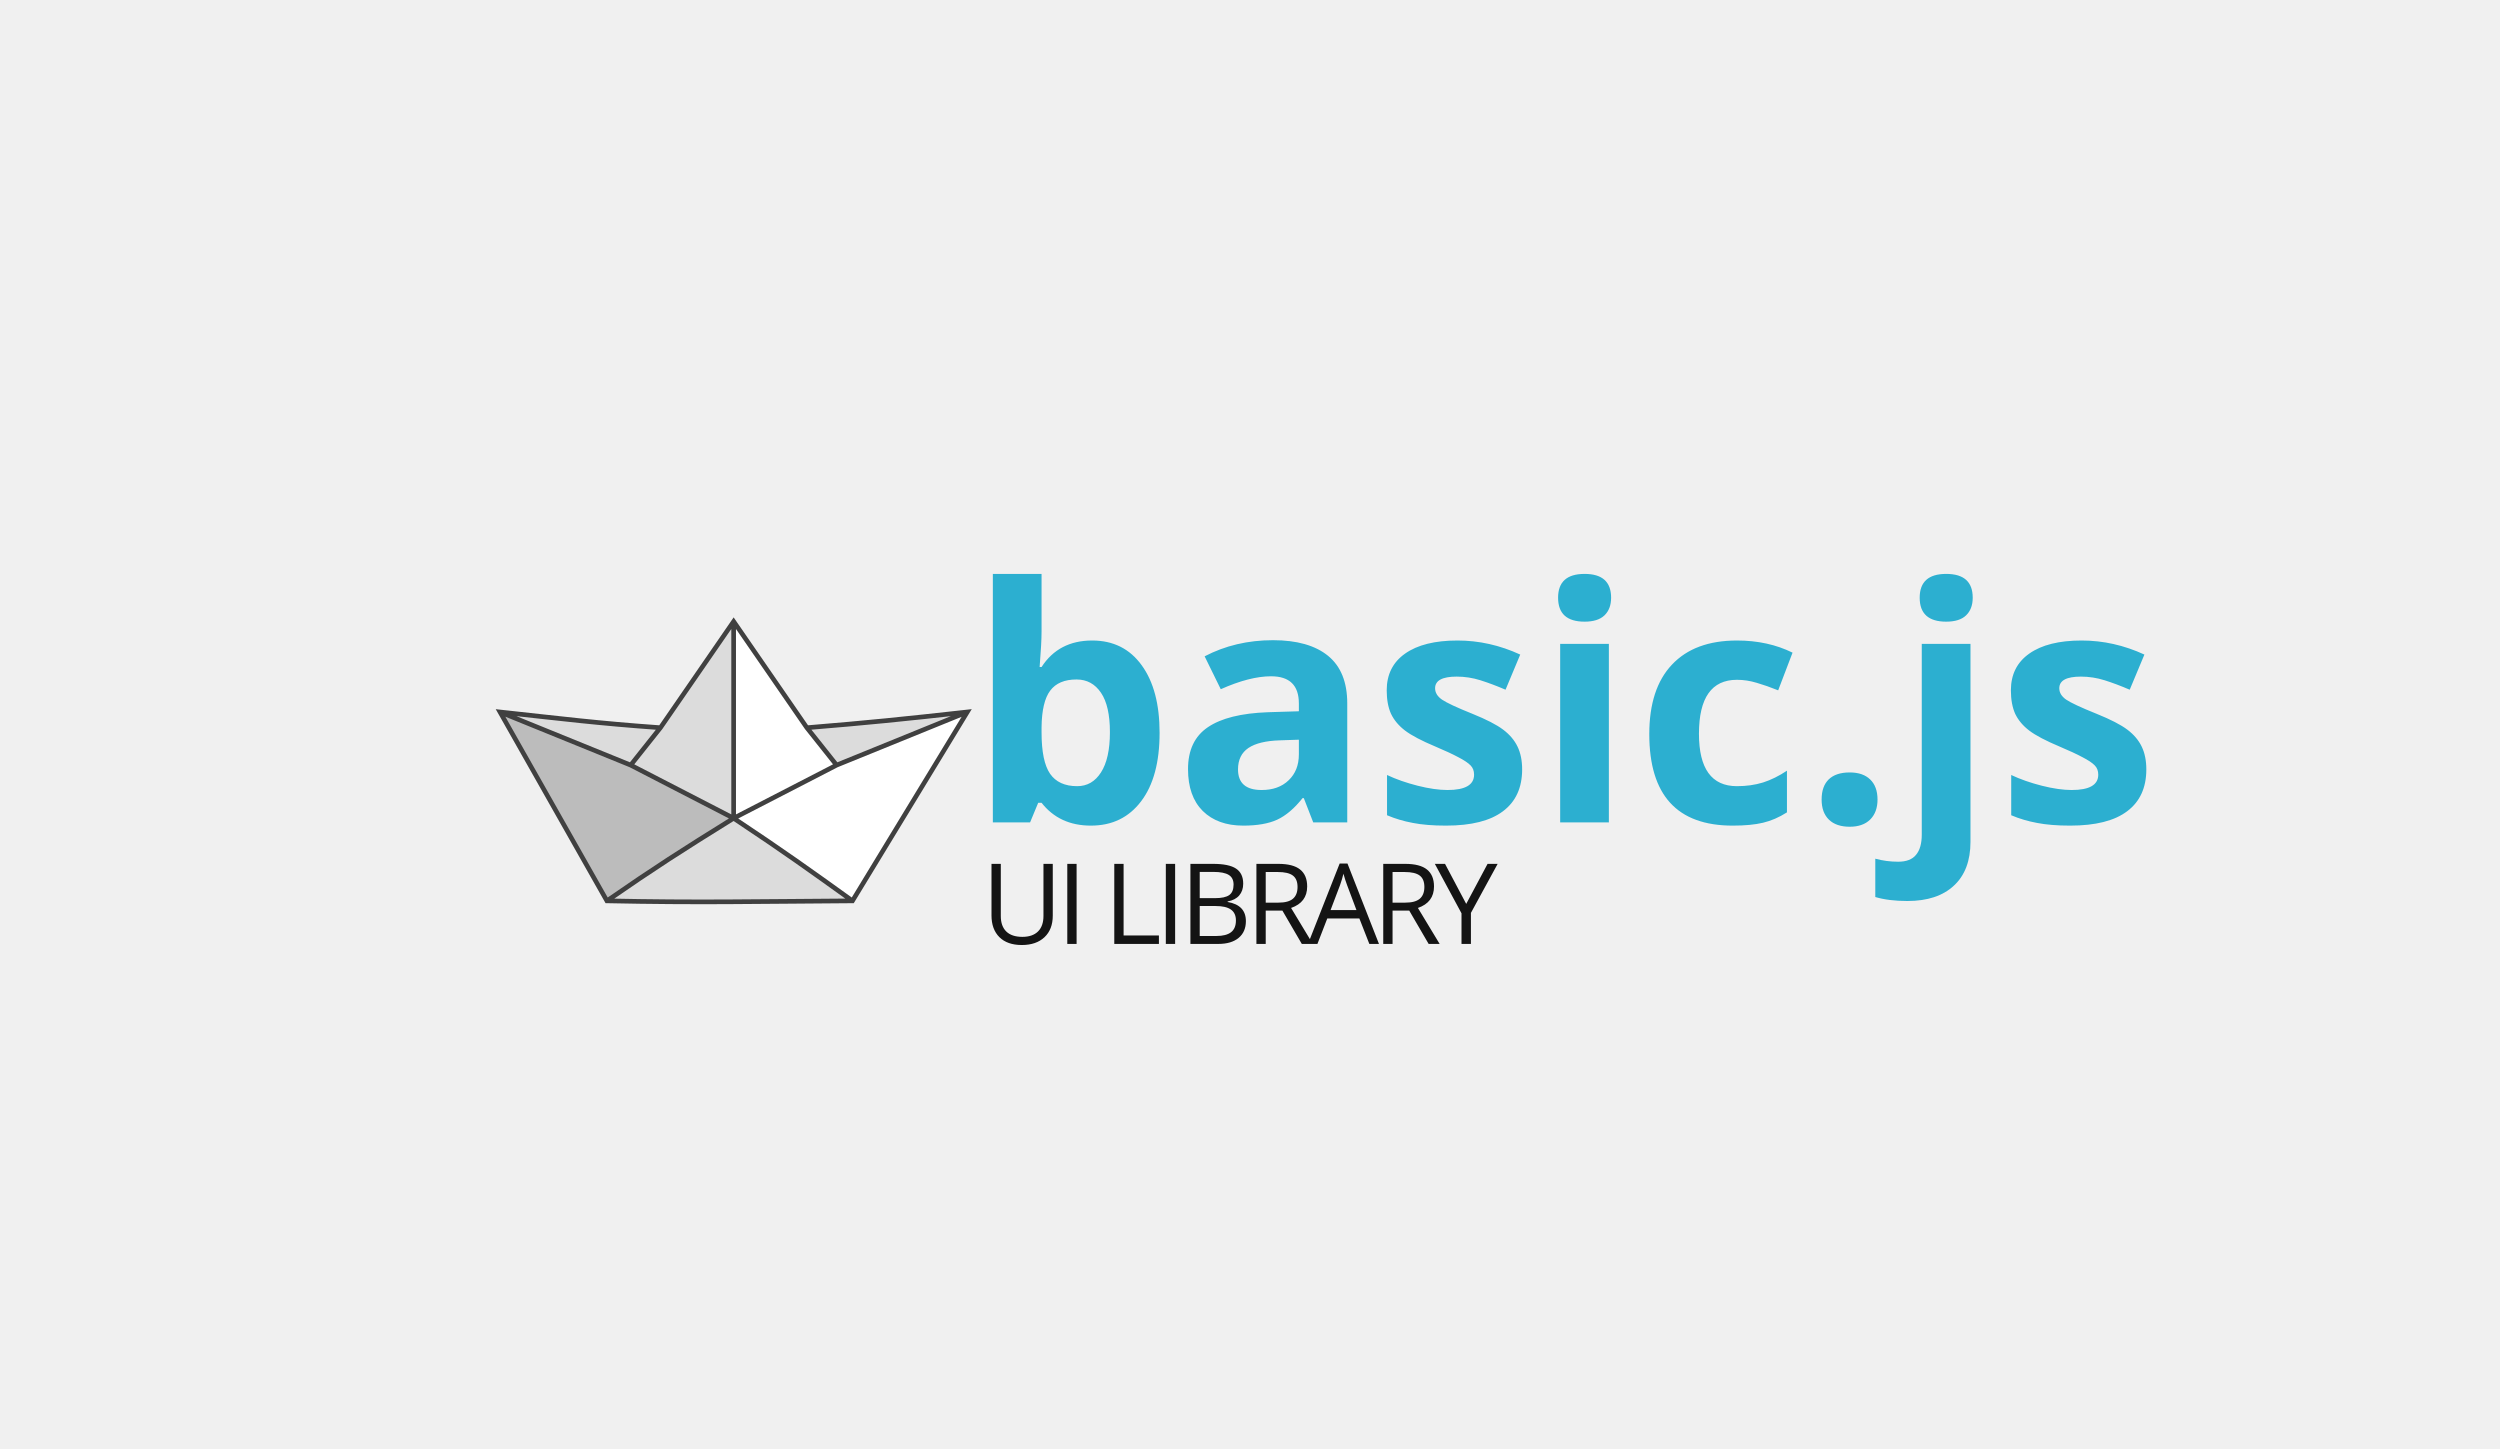
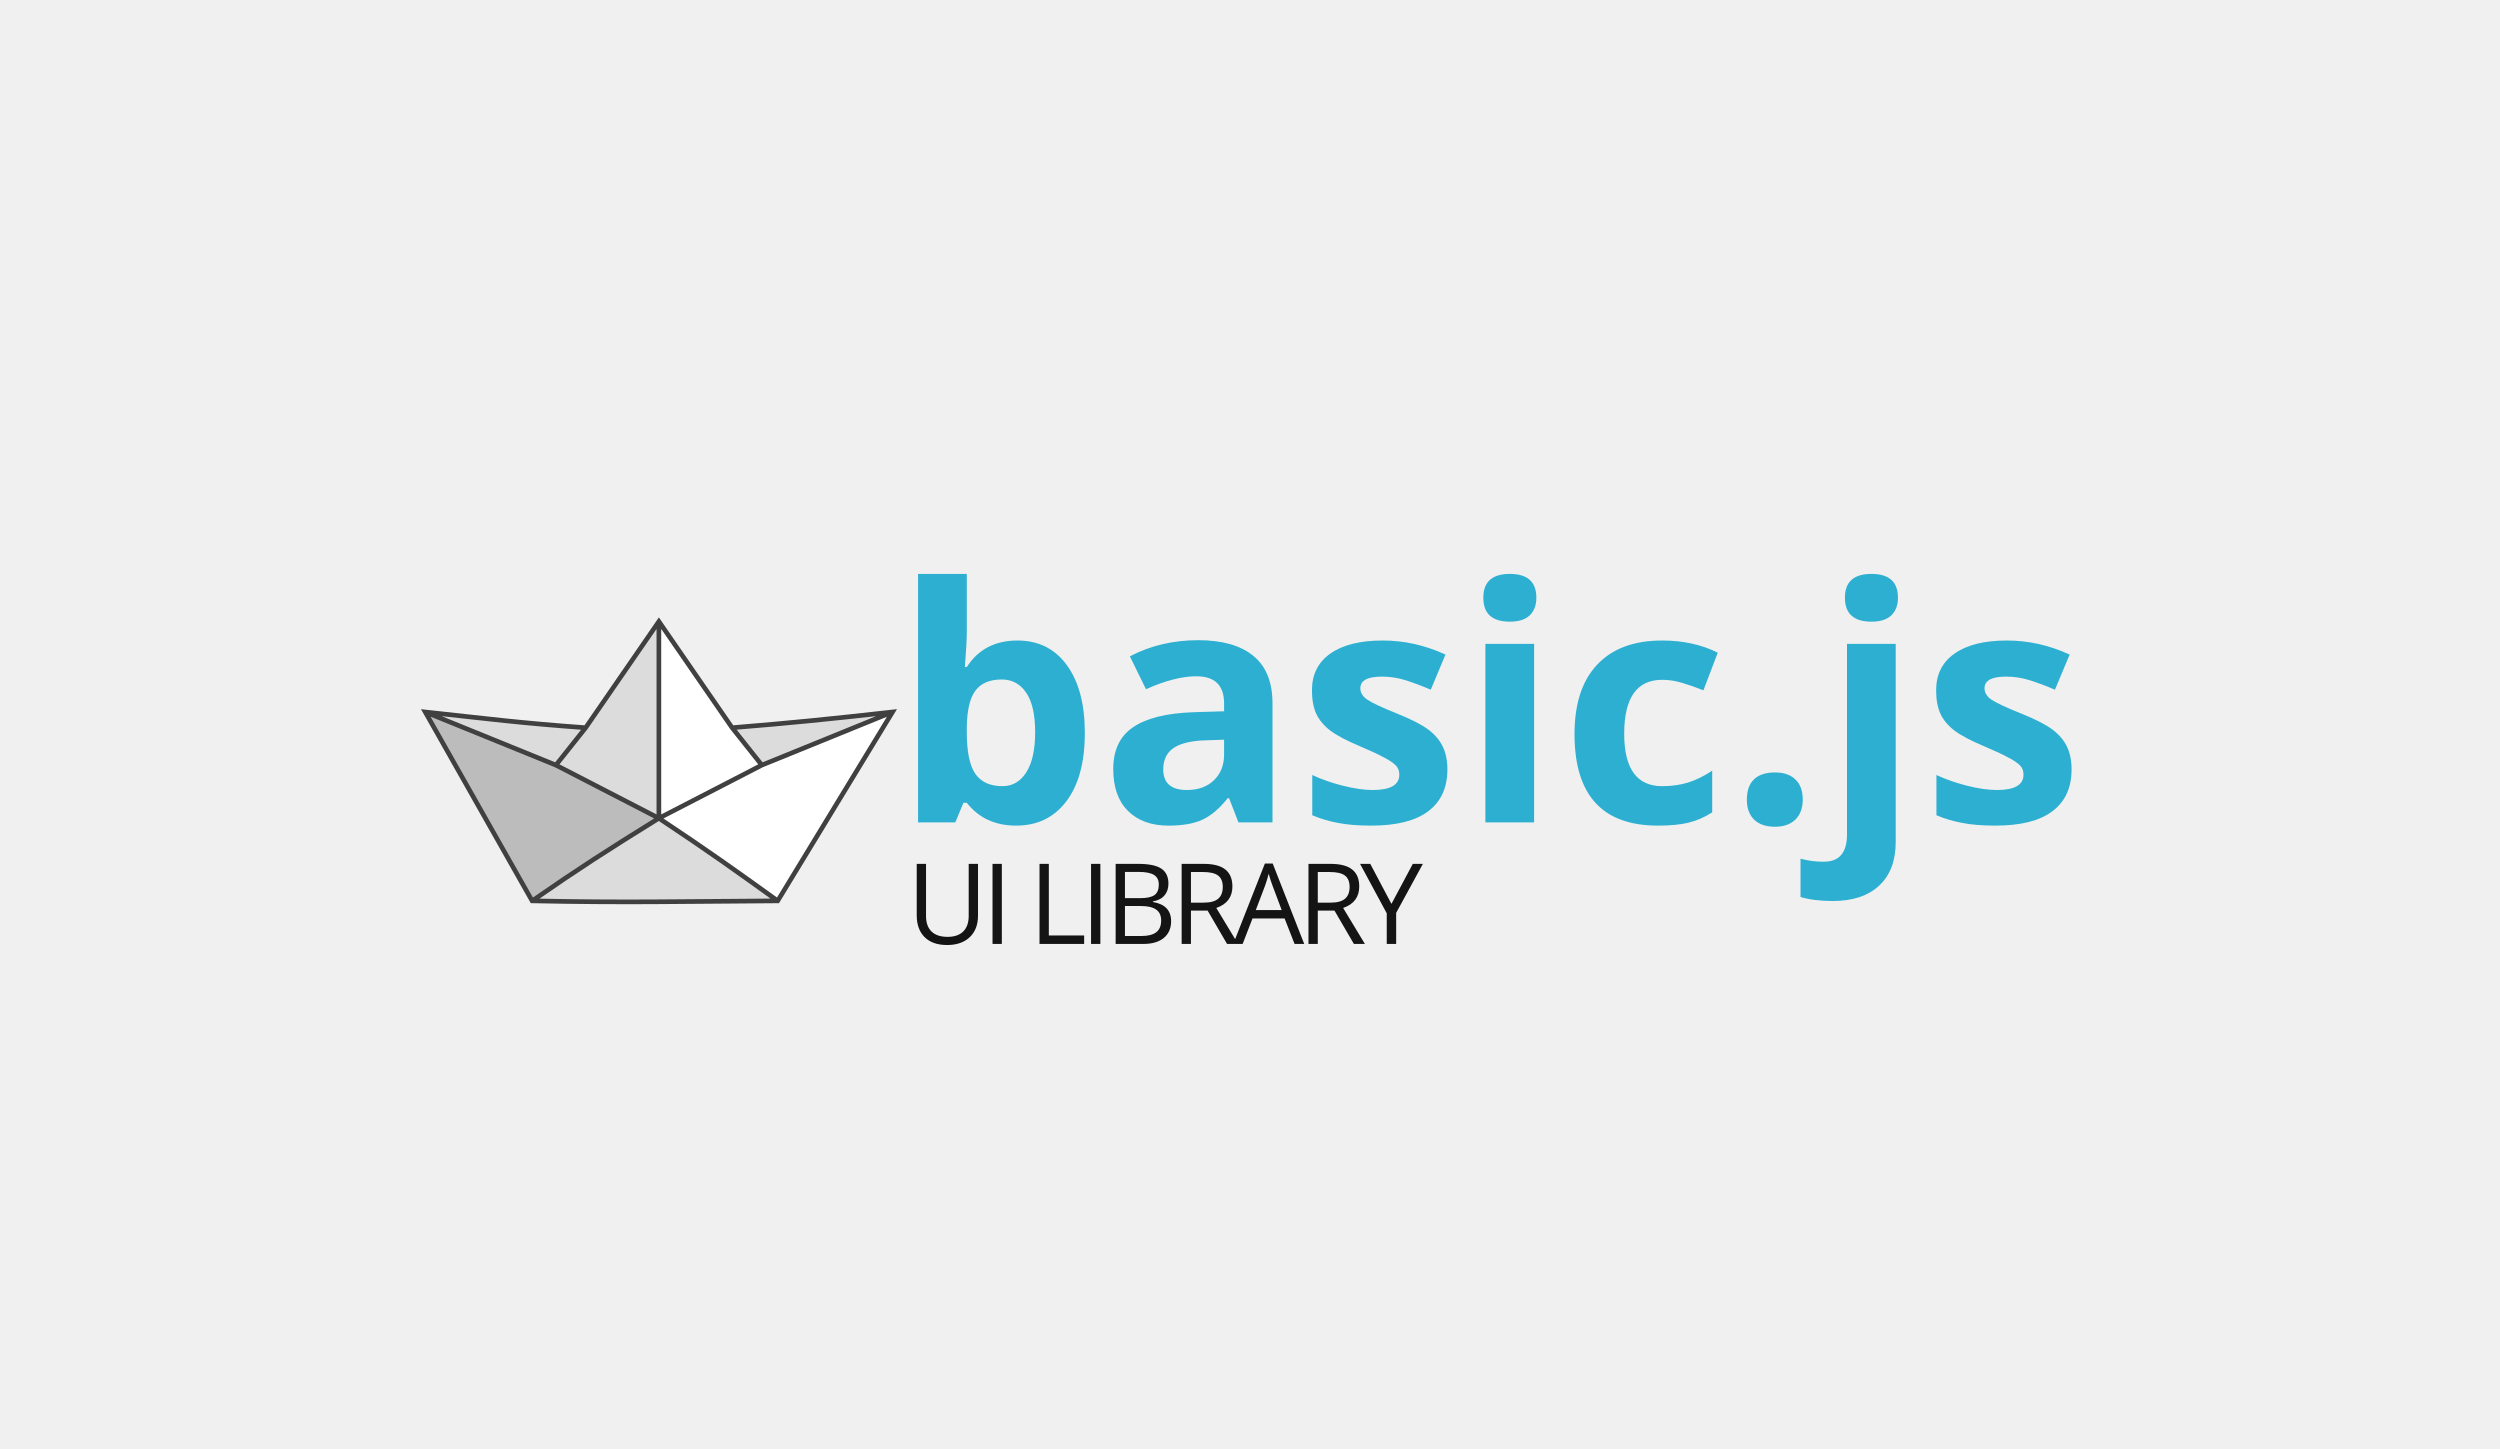
<svg xmlns="http://www.w3.org/2000/svg" width="535" height="310" viewBox="0 0 535 310" fill="none">
-   <path opacity="0.95" d="M233.729 137.069C238.24 137.069 241.772 138.835 244.324 142.367C246.876 145.876 248.152 150.696 248.152 156.825C248.152 163.137 246.831 168.025 244.188 171.488C241.567 174.952 237.99 176.684 233.455 176.684C228.966 176.684 225.446 175.054 222.894 171.796H222.176L220.433 176H212.469V122.816H222.894V135.189C222.894 136.762 222.757 139.28 222.483 142.743H222.894C225.332 138.961 228.943 137.069 233.729 137.069ZM230.379 145.409C227.804 145.409 225.924 146.207 224.739 147.802C223.554 149.374 222.939 151.983 222.894 155.629V156.757C222.894 160.858 223.497 163.798 224.705 165.575C225.936 167.353 227.872 168.241 230.516 168.241C232.658 168.241 234.355 167.261 235.608 165.302C236.884 163.319 237.522 160.448 237.522 156.688C237.522 152.929 236.884 150.115 235.608 148.246C234.332 146.355 232.589 145.409 230.379 145.409ZM281.033 176L279.017 170.805H278.743C276.989 173.015 275.177 174.553 273.309 175.419C271.463 176.262 269.048 176.684 266.062 176.684C262.394 176.684 259.5 175.635 257.381 173.539C255.285 171.443 254.236 168.458 254.236 164.584C254.236 160.528 255.649 157.543 258.475 155.629C261.323 153.692 265.607 152.621 271.326 152.416L277.957 152.211V150.536C277.957 146.662 275.975 144.726 272.01 144.726C268.956 144.726 265.368 145.648 261.243 147.494L257.791 140.453C262.189 138.152 267.065 137.001 272.42 137.001C277.547 137.001 281.478 138.118 284.212 140.351C286.946 142.584 288.313 145.979 288.313 150.536V176H281.033ZM277.957 158.295L273.924 158.432C270.893 158.523 268.637 159.07 267.156 160.072C265.675 161.075 264.935 162.602 264.935 164.652C264.935 167.592 266.621 169.062 269.993 169.062C272.409 169.062 274.334 168.367 275.77 166.977C277.228 165.587 277.957 163.741 277.957 161.439V158.295ZM325.74 164.652C325.74 168.572 324.373 171.557 321.639 173.607C318.927 175.658 314.86 176.684 309.437 176.684C306.657 176.684 304.287 176.49 302.327 176.103C300.368 175.738 298.533 175.191 296.824 174.462V165.849C298.761 166.76 300.937 167.523 303.353 168.139C305.791 168.754 307.933 169.062 309.778 169.062C313.561 169.062 315.452 167.968 315.452 165.78C315.452 164.96 315.201 164.299 314.7 163.798C314.199 163.274 313.333 162.693 312.103 162.055C310.872 161.394 309.231 160.631 307.181 159.765C304.241 158.534 302.076 157.395 300.687 156.347C299.319 155.299 298.317 154.102 297.679 152.758C297.063 151.391 296.756 149.716 296.756 147.733C296.756 144.338 298.066 141.718 300.687 139.872C303.33 138.004 307.067 137.069 311.897 137.069C316.5 137.069 320.978 138.072 325.33 140.077L322.186 147.597C320.271 146.776 318.483 146.104 316.819 145.58C315.156 145.056 313.458 144.794 311.727 144.794C308.65 144.794 307.112 145.626 307.112 147.289C307.112 148.223 307.602 149.032 308.582 149.716C309.585 150.399 311.761 151.413 315.11 152.758C318.095 153.965 320.283 155.093 321.673 156.142C323.063 157.19 324.088 158.397 324.749 159.765C325.41 161.132 325.74 162.761 325.74 164.652ZM333.431 127.909C333.431 124.514 335.322 122.816 339.104 122.816C342.887 122.816 344.778 124.514 344.778 127.909C344.778 129.527 344.3 130.792 343.343 131.703C342.409 132.592 340.996 133.036 339.104 133.036C335.322 133.036 333.431 131.327 333.431 127.909ZM344.3 176H333.875V137.787H344.3V176ZM370.789 176.684C358.895 176.684 352.947 170.155 352.947 157.099C352.947 150.604 354.565 145.648 357.801 142.23C361.036 138.79 365.674 137.069 371.712 137.069C376.132 137.069 380.097 137.935 383.606 139.667L380.53 147.733C378.89 147.073 377.363 146.537 375.95 146.127C374.537 145.694 373.125 145.478 371.712 145.478C366.289 145.478 363.577 149.328 363.577 157.03C363.577 164.504 366.289 168.241 371.712 168.241C373.717 168.241 375.574 167.979 377.283 167.455C378.992 166.908 380.701 166.065 382.41 164.926V173.847C380.724 174.918 379.015 175.658 377.283 176.068C375.574 176.479 373.41 176.684 370.789 176.684ZM389.827 171.112C389.827 169.198 390.34 167.751 391.365 166.771C392.391 165.792 393.883 165.302 395.843 165.302C397.734 165.302 399.192 165.803 400.218 166.806C401.266 167.808 401.79 169.244 401.79 171.112C401.79 172.912 401.266 174.337 400.218 175.385C399.17 176.41 397.711 176.923 395.843 176.923C393.929 176.923 392.448 176.422 391.399 175.419C390.351 174.394 389.827 172.958 389.827 171.112ZM408.182 192.816C405.516 192.816 403.226 192.532 401.312 191.962V183.759C402.907 184.192 404.536 184.408 406.199 184.408C407.954 184.408 409.23 183.918 410.027 182.938C410.848 181.959 411.258 180.512 411.258 178.598V137.787H421.683V180.136C421.683 184.192 420.509 187.313 418.162 189.501C415.815 191.711 412.488 192.816 408.182 192.816ZM410.813 127.909C410.813 124.514 412.705 122.816 416.487 122.816C420.27 122.816 422.161 124.514 422.161 127.909C422.161 129.527 421.683 130.792 420.726 131.703C419.791 132.592 418.379 133.036 416.487 133.036C412.705 133.036 410.813 131.327 410.813 127.909ZM459.314 164.652C459.314 168.572 457.947 171.557 455.213 173.607C452.501 175.658 448.434 176.684 443.011 176.684C440.231 176.684 437.861 176.49 435.901 176.103C433.942 175.738 432.107 175.191 430.398 174.462V165.849C432.335 166.76 434.511 167.523 436.927 168.139C439.365 168.754 441.507 169.062 443.353 169.062C447.135 169.062 449.026 167.968 449.026 165.78C449.026 164.96 448.776 164.299 448.274 163.798C447.773 163.274 446.907 162.693 445.677 162.055C444.446 161.394 442.806 160.631 440.755 159.765C437.815 158.534 435.651 157.395 434.261 156.347C432.894 155.299 431.891 154.102 431.253 152.758C430.638 151.391 430.33 149.716 430.33 147.733C430.33 144.338 431.64 141.718 434.261 139.872C436.904 138.004 440.641 137.069 445.472 137.069C450.075 137.069 454.552 138.072 458.904 140.077L455.76 147.597C453.846 146.776 452.057 146.104 450.394 145.58C448.73 145.056 447.033 144.794 445.301 144.794C442.225 144.794 440.687 145.626 440.687 147.289C440.687 148.223 441.176 149.032 442.156 149.716C443.159 150.399 445.335 151.413 448.685 152.758C451.67 153.965 453.857 155.093 455.247 156.142C456.637 157.19 457.662 158.397 458.323 159.765C458.984 161.132 459.314 162.761 459.314 164.652Z" fill="#23ACCF" />
-   <path d="M225.293 184.867V195.953C225.293 197.906 224.703 199.441 223.523 200.559C222.344 201.676 220.723 202.234 218.66 202.234C216.598 202.234 215 201.672 213.867 200.547C212.742 199.422 212.18 197.875 212.18 195.906V184.867H214.172V196.047C214.172 197.477 214.562 198.574 215.344 199.34C216.125 200.105 217.273 200.488 218.789 200.488C220.234 200.488 221.348 200.105 222.129 199.34C222.91 198.566 223.301 197.461 223.301 196.023V184.867H225.293ZM228.4 202V184.867H230.392V202H228.4ZM238.457 202V184.867H240.45V200.195H248.008V202H238.457ZM249.486 202V184.867H251.478V202H249.486ZM254.749 184.867H259.589C261.862 184.867 263.507 185.207 264.523 185.887C265.538 186.566 266.046 187.641 266.046 189.109C266.046 190.125 265.761 190.965 265.191 191.629C264.628 192.285 263.804 192.711 262.718 192.906V193.023C265.32 193.469 266.62 194.836 266.62 197.125C266.62 198.656 266.101 199.852 265.062 200.711C264.03 201.57 262.585 202 260.726 202H254.749V184.867ZM256.741 192.203H260.023C261.429 192.203 262.441 191.984 263.058 191.547C263.675 191.102 263.984 190.355 263.984 189.309C263.984 188.348 263.64 187.656 262.952 187.234C262.265 186.805 261.171 186.59 259.671 186.59H256.741V192.203ZM256.741 193.891V200.301H260.316C261.698 200.301 262.737 200.035 263.433 199.504C264.136 198.965 264.487 198.125 264.487 196.984C264.487 195.922 264.128 195.141 263.409 194.641C262.698 194.141 261.612 193.891 260.152 193.891H256.741ZM270.864 194.875V202H268.872V184.867H273.571C275.673 184.867 277.223 185.27 278.223 186.074C279.231 186.879 279.735 188.09 279.735 189.707C279.735 191.973 278.587 193.504 276.29 194.301L280.942 202H278.587L274.438 194.875H270.864ZM270.864 193.164H273.594C275.001 193.164 276.032 192.887 276.688 192.332C277.344 191.77 277.673 190.93 277.673 189.812C277.673 188.68 277.337 187.863 276.665 187.363C276.001 186.863 274.93 186.613 273.454 186.613H270.864V193.164ZM293.037 202L290.904 196.551H284.037L281.928 202H279.912L286.686 184.797H288.361L295.1 202H293.037ZM290.283 194.758L288.291 189.449C288.033 188.777 287.768 187.953 287.494 186.977C287.322 187.727 287.076 188.551 286.756 189.449L284.74 194.758H290.283ZM298.007 194.875V202H296.015V184.867H300.714C302.816 184.867 304.367 185.27 305.367 186.074C306.375 186.879 306.878 188.09 306.878 189.707C306.878 191.973 305.73 193.504 303.433 194.301L308.085 202H305.73L301.582 194.875H298.007ZM298.007 193.164H300.738C302.144 193.164 303.175 192.887 303.832 192.332C304.488 191.77 304.816 190.93 304.816 189.812C304.816 188.68 304.48 187.863 303.808 187.363C303.144 186.863 302.074 186.613 300.597 186.613H298.007V193.164ZM313.77 193.434L318.341 184.867H320.497L314.778 195.355V202H312.763V195.449L307.056 184.867H309.235L313.77 193.434Z" fill="#141414" />
-   <path d="M157 175.101V133L141.328 155.734L134.966 163.734L157 175.101Z" fill="#DCDCDC" />
-   <path d="M129.881 192.783C149.595 193.196 161.124 192.917 182.424 192.783C173.34 186.251 167.897 182.339 157 175.101C145.945 181.959 139.995 185.775 129.881 192.783Z" fill="#DCDCDC" />
-   <path d="M107 152.366L134.966 163.734L141.328 155.734C127.664 154.759 120.213 153.8 107 152.366Z" fill="#DCDCDC" />
-   <path d="M179.034 163.734L207 152.366C193.318 153.892 185.717 154.665 172.672 155.734L179.034 163.734Z" fill="#DCDCDC" />
-   <path d="M107 152.366L129.881 192.783C139.995 185.775 145.945 181.959 157 175.101L134.966 163.734L107 152.366Z" fill="#BCBCBC" />
-   <path d="M157 175.101L179.034 163.734L172.672 155.734L157 133V175.101Z" fill="white" />
-   <path d="M182.424 192.783L207 152.366L179.034 163.734L157 175.101C167.897 182.339 173.34 186.251 182.424 192.783Z" fill="white" />
-   <path d="M141.328 155.734C127.664 154.759 120.213 153.8 107 152.366L129.881 192.783C149.595 193.196 161.124 192.917 182.424 192.783L207 152.366C193.318 153.892 185.717 154.665 172.672 155.734M107 152.366L134.966 163.734M129.881 192.783C139.995 185.775 145.945 181.959 157 175.101M182.424 192.783C173.34 186.251 167.897 182.339 157 175.101M207 152.366L179.034 163.734M157 175.101L179.034 163.734M157 175.101V133M157 175.101L134.966 163.734M134.966 163.734L141.328 155.734L157 133L172.672 155.734L179.034 163.734" stroke="#404040" />
+   <g transform="translate(-16 0)">
+     <path opacity="0.95" d="M233.729 137.069C238.24 137.069 241.772 138.835 244.324 142.367C246.876 145.876 248.152 150.696 248.152 156.825C248.152 163.137 246.831 168.025 244.188 171.488C241.567 174.952 237.99 176.684 233.455 176.684C228.966 176.684 225.446 175.054 222.894 171.796H222.176L220.433 176H212.469V122.816H222.894V135.189C222.894 136.762 222.757 139.28 222.483 142.743H222.894C225.332 138.961 228.943 137.069 233.729 137.069ZM230.379 145.409C227.804 145.409 225.924 146.207 224.739 147.802C223.554 149.374 222.939 151.983 222.894 155.629V156.757C222.894 160.858 223.497 163.798 224.705 165.575C225.936 167.353 227.872 168.241 230.516 168.241C232.658 168.241 234.355 167.261 235.608 165.302C236.884 163.319 237.522 160.448 237.522 156.688C237.522 152.929 236.884 150.115 235.608 148.246C234.332 146.355 232.589 145.409 230.379 145.409ZM281.033 176L279.017 170.805H278.743C276.989 173.015 275.177 174.553 273.309 175.419C271.463 176.262 269.048 176.684 266.062 176.684C262.394 176.684 259.5 175.635 257.381 173.539C255.285 171.443 254.236 168.458 254.236 164.584C254.236 160.528 255.649 157.543 258.475 155.629C261.323 153.692 265.607 152.621 271.326 152.416L277.957 152.211V150.536C277.957 146.662 275.975 144.726 272.01 144.726C268.956 144.726 265.368 145.648 261.243 147.494L257.791 140.453C262.189 138.152 267.065 137.001 272.42 137.001C277.547 137.001 281.478 138.118 284.212 140.351C286.946 142.584 288.313 145.979 288.313 150.536V176H281.033ZM277.957 158.295L273.924 158.432C270.893 158.523 268.637 159.07 267.156 160.072C265.675 161.075 264.935 162.602 264.935 164.652C264.935 167.592 266.621 169.062 269.993 169.062C272.409 169.062 274.334 168.367 275.77 166.977C277.228 165.587 277.957 163.741 277.957 161.439V158.295ZM325.74 164.652C325.74 168.572 324.373 171.557 321.639 173.607C318.927 175.658 314.86 176.684 309.437 176.684C306.657 176.684 304.287 176.49 302.327 176.103C300.368 175.738 298.533 175.191 296.824 174.462V165.849C298.761 166.76 300.937 167.523 303.353 168.139C305.791 168.754 307.933 169.062 309.778 169.062C313.561 169.062 315.452 167.968 315.452 165.78C315.452 164.96 315.201 164.299 314.7 163.798C314.199 163.274 313.333 162.693 312.103 162.055C310.872 161.394 309.231 160.631 307.181 159.765C304.241 158.534 302.076 157.395 300.687 156.347C299.319 155.299 298.317 154.102 297.679 152.758C297.063 151.391 296.756 149.716 296.756 147.733C296.756 144.338 298.066 141.718 300.687 139.872C303.33 138.004 307.067 137.069 311.897 137.069C316.5 137.069 320.978 138.072 325.33 140.077L322.186 147.597C320.271 146.776 318.483 146.104 316.819 145.58C315.156 145.056 313.458 144.794 311.727 144.794C308.65 144.794 307.112 145.626 307.112 147.289C307.112 148.223 307.602 149.032 308.582 149.716C309.585 150.399 311.761 151.413 315.11 152.758C318.095 153.965 320.283 155.093 321.673 156.142C323.063 157.19 324.088 158.397 324.749 159.765C325.41 161.132 325.74 162.761 325.74 164.652ZM333.431 127.909C333.431 124.514 335.322 122.816 339.104 122.816C342.887 122.816 344.778 124.514 344.778 127.909C344.778 129.527 344.3 130.792 343.343 131.703C342.409 132.592 340.996 133.036 339.104 133.036C335.322 133.036 333.431 131.327 333.431 127.909ZM344.3 176H333.875V137.787H344.3V176ZM370.789 176.684C358.895 176.684 352.947 170.155 352.947 157.099C352.947 150.604 354.565 145.648 357.801 142.23C361.036 138.79 365.674 137.069 371.712 137.069C376.132 137.069 380.097 137.935 383.606 139.667L380.53 147.733C378.89 147.073 377.363 146.537 375.95 146.127C374.537 145.694 373.125 145.478 371.712 145.478C366.289 145.478 363.577 149.328 363.577 157.03C363.577 164.504 366.289 168.241 371.712 168.241C373.717 168.241 375.574 167.979 377.283 167.455C378.992 166.908 380.701 166.065 382.41 164.926V173.847C380.724 174.918 379.015 175.658 377.283 176.068C375.574 176.479 373.41 176.684 370.789 176.684ZM389.827 171.112C389.827 169.198 390.34 167.751 391.365 166.771C392.391 165.792 393.883 165.302 395.843 165.302C397.734 165.302 399.192 165.803 400.218 166.806C401.266 167.808 401.79 169.244 401.79 171.112C401.79 172.912 401.266 174.337 400.218 175.385C399.17 176.41 397.711 176.923 395.843 176.923C393.929 176.923 392.448 176.422 391.399 175.419C390.351 174.394 389.827 172.958 389.827 171.112ZM408.182 192.816C405.516 192.816 403.226 192.532 401.312 191.962V183.759C402.907 184.192 404.536 184.408 406.199 184.408C407.954 184.408 409.23 183.918 410.027 182.938C410.848 181.959 411.258 180.512 411.258 178.598V137.787H421.683V180.136C421.683 184.192 420.509 187.313 418.162 189.501C415.815 191.711 412.488 192.816 408.182 192.816ZM410.813 127.909C410.813 124.514 412.705 122.816 416.487 122.816C420.27 122.816 422.161 124.514 422.161 127.909C422.161 129.527 421.683 130.792 420.726 131.703C419.791 132.592 418.379 133.036 416.487 133.036C412.705 133.036 410.813 131.327 410.813 127.909ZM459.314 164.652C459.314 168.572 457.947 171.557 455.213 173.607C452.501 175.658 448.434 176.684 443.011 176.684C440.231 176.684 437.861 176.49 435.901 176.103C433.942 175.738 432.107 175.191 430.398 174.462V165.849C432.335 166.76 434.511 167.523 436.927 168.139C439.365 168.754 441.507 169.062 443.353 169.062C447.135 169.062 449.026 167.968 449.026 165.78C449.026 164.96 448.776 164.299 448.274 163.798C447.773 163.274 446.907 162.693 445.677 162.055C444.446 161.394 442.806 160.631 440.755 159.765C437.815 158.534 435.651 157.395 434.261 156.347C432.894 155.299 431.891 154.102 431.253 152.758C430.638 151.391 430.33 149.716 430.33 147.733C430.33 144.338 431.64 141.718 434.261 139.872C436.904 138.004 440.641 137.069 445.472 137.069C450.075 137.069 454.552 138.072 458.904 140.077L455.76 147.597C453.846 146.776 452.057 146.104 450.394 145.58C448.73 145.056 447.033 144.794 445.301 144.794C442.225 144.794 440.687 145.626 440.687 147.289C440.687 148.223 441.176 149.032 442.156 149.716C443.159 150.399 445.335 151.413 448.685 152.758C451.67 153.965 453.857 155.093 455.247 156.142C456.637 157.19 457.662 158.397 458.323 159.765C458.984 161.132 459.314 162.761 459.314 164.652Z" fill="#23ACCF" />
+     <path d="M225.293 184.867V195.953C225.293 197.906 224.703 199.441 223.523 200.559C222.344 201.676 220.723 202.234 218.66 202.234C216.598 202.234 215 201.672 213.867 200.547C212.742 199.422 212.18 197.875 212.18 195.906V184.867H214.172V196.047C214.172 197.477 214.562 198.574 215.344 199.34C216.125 200.105 217.273 200.488 218.789 200.488C220.234 200.488 221.348 200.105 222.129 199.34C222.91 198.566 223.301 197.461 223.301 196.023V184.867H225.293ZM228.4 202V184.867H230.392V202H228.4ZM238.457 202V184.867H240.45V200.195H248.008V202H238.457ZM249.486 202V184.867H251.478V202H249.486ZM254.749 184.867H259.589C261.862 184.867 263.507 185.207 264.523 185.887C265.538 186.566 266.046 187.641 266.046 189.109C266.046 190.125 265.761 190.965 265.191 191.629C264.628 192.285 263.804 192.711 262.718 192.906V193.023C265.32 193.469 266.62 194.836 266.62 197.125C266.62 198.656 266.101 199.852 265.062 200.711C264.03 201.57 262.585 202 260.726 202H254.749V184.867ZM256.741 192.203H260.023C261.429 192.203 262.441 191.984 263.058 191.547C263.675 191.102 263.984 190.355 263.984 189.309C263.984 188.348 263.64 187.656 262.952 187.234C262.265 186.805 261.171 186.59 259.671 186.59H256.741V192.203ZM256.741 193.891V200.301H260.316C261.698 200.301 262.737 200.035 263.433 199.504C264.136 198.965 264.487 198.125 264.487 196.984C264.487 195.922 264.128 195.141 263.409 194.641C262.698 194.141 261.612 193.891 260.152 193.891H256.741ZM270.864 194.875V202H268.872V184.867H273.571C275.673 184.867 277.223 185.27 278.223 186.074C279.231 186.879 279.735 188.09 279.735 189.707C279.735 191.973 278.587 193.504 276.29 194.301L280.942 202H278.587L274.438 194.875H270.864ZM270.864 193.164H273.594C275.001 193.164 276.032 192.887 276.688 192.332C277.344 191.77 277.673 190.93 277.673 189.812C277.673 188.68 277.337 187.863 276.665 187.363C276.001 186.863 274.93 186.613 273.454 186.613H270.864V193.164ZM293.037 202L290.904 196.551H284.037L281.928 202H279.912L286.686 184.797H288.361L295.1 202H293.037ZM290.283 194.758L288.291 189.449C288.033 188.777 287.768 187.953 287.494 186.977C287.322 187.727 287.076 188.551 286.756 189.449L284.74 194.758H290.283ZM298.007 194.875V202H296.015V184.867H300.714C302.816 184.867 304.367 185.27 305.367 186.074C306.375 186.879 306.878 188.09 306.878 189.707C306.878 191.973 305.73 193.504 303.433 194.301L308.085 202H305.73L301.582 194.875H298.007ZM298.007 193.164H300.738C302.144 193.164 303.175 192.887 303.832 192.332C304.488 191.77 304.816 190.93 304.816 189.812C304.816 188.68 304.48 187.863 303.808 187.363C303.144 186.863 302.074 186.613 300.597 186.613H298.007V193.164ZM313.77 193.434L318.341 184.867H320.497L314.778 195.355V202H312.763V195.449L307.056 184.867H309.235L313.77 193.434Z" fill="#141414" />
+     <path d="M157 175.101V133L141.328 155.734L134.966 163.734L157 175.101Z" fill="#DCDCDC" />
+     <path d="M129.881 192.783C149.595 193.196 161.124 192.917 182.424 192.783C173.34 186.251 167.897 182.339 157 175.101C145.945 181.959 139.995 185.775 129.881 192.783Z" fill="#DCDCDC" />
+     <path d="M107 152.366L134.966 163.734L141.328 155.734C127.664 154.759 120.213 153.8 107 152.366Z" fill="#DCDCDC" />
+     <path d="M179.034 163.734L207 152.366C193.318 153.892 185.717 154.665 172.672 155.734L179.034 163.734Z" fill="#DCDCDC" />
+     <path d="M107 152.366L129.881 192.783C139.995 185.775 145.945 181.959 157 175.101L134.966 163.734L107 152.366Z" fill="#BCBCBC" />
+     <path d="M157 175.101L179.034 163.734L172.672 155.734L157 133V175.101Z" fill="white" />
+     <path d="M182.424 192.783L207 152.366L179.034 163.734L157 175.101C167.897 182.339 173.34 186.251 182.424 192.783Z" fill="white" />
+     <path d="M141.328 155.734C127.664 154.759 120.213 153.8 107 152.366L129.881 192.783C149.595 193.196 161.124 192.917 182.424 192.783L207 152.366C193.318 153.892 185.717 154.665 172.672 155.734M107 152.366L134.966 163.734M129.881 192.783C139.995 185.775 145.945 181.959 157 175.101M182.424 192.783C173.34 186.251 167.897 182.339 157 175.101M207 152.366L179.034 163.734M157 175.101L179.034 163.734M157 175.101V133M157 175.101L134.966 163.734M134.966 163.734L141.328 155.734L157 133L172.672 155.734L179.034 163.734" stroke="#404040" />
+   </g>
</svg>
